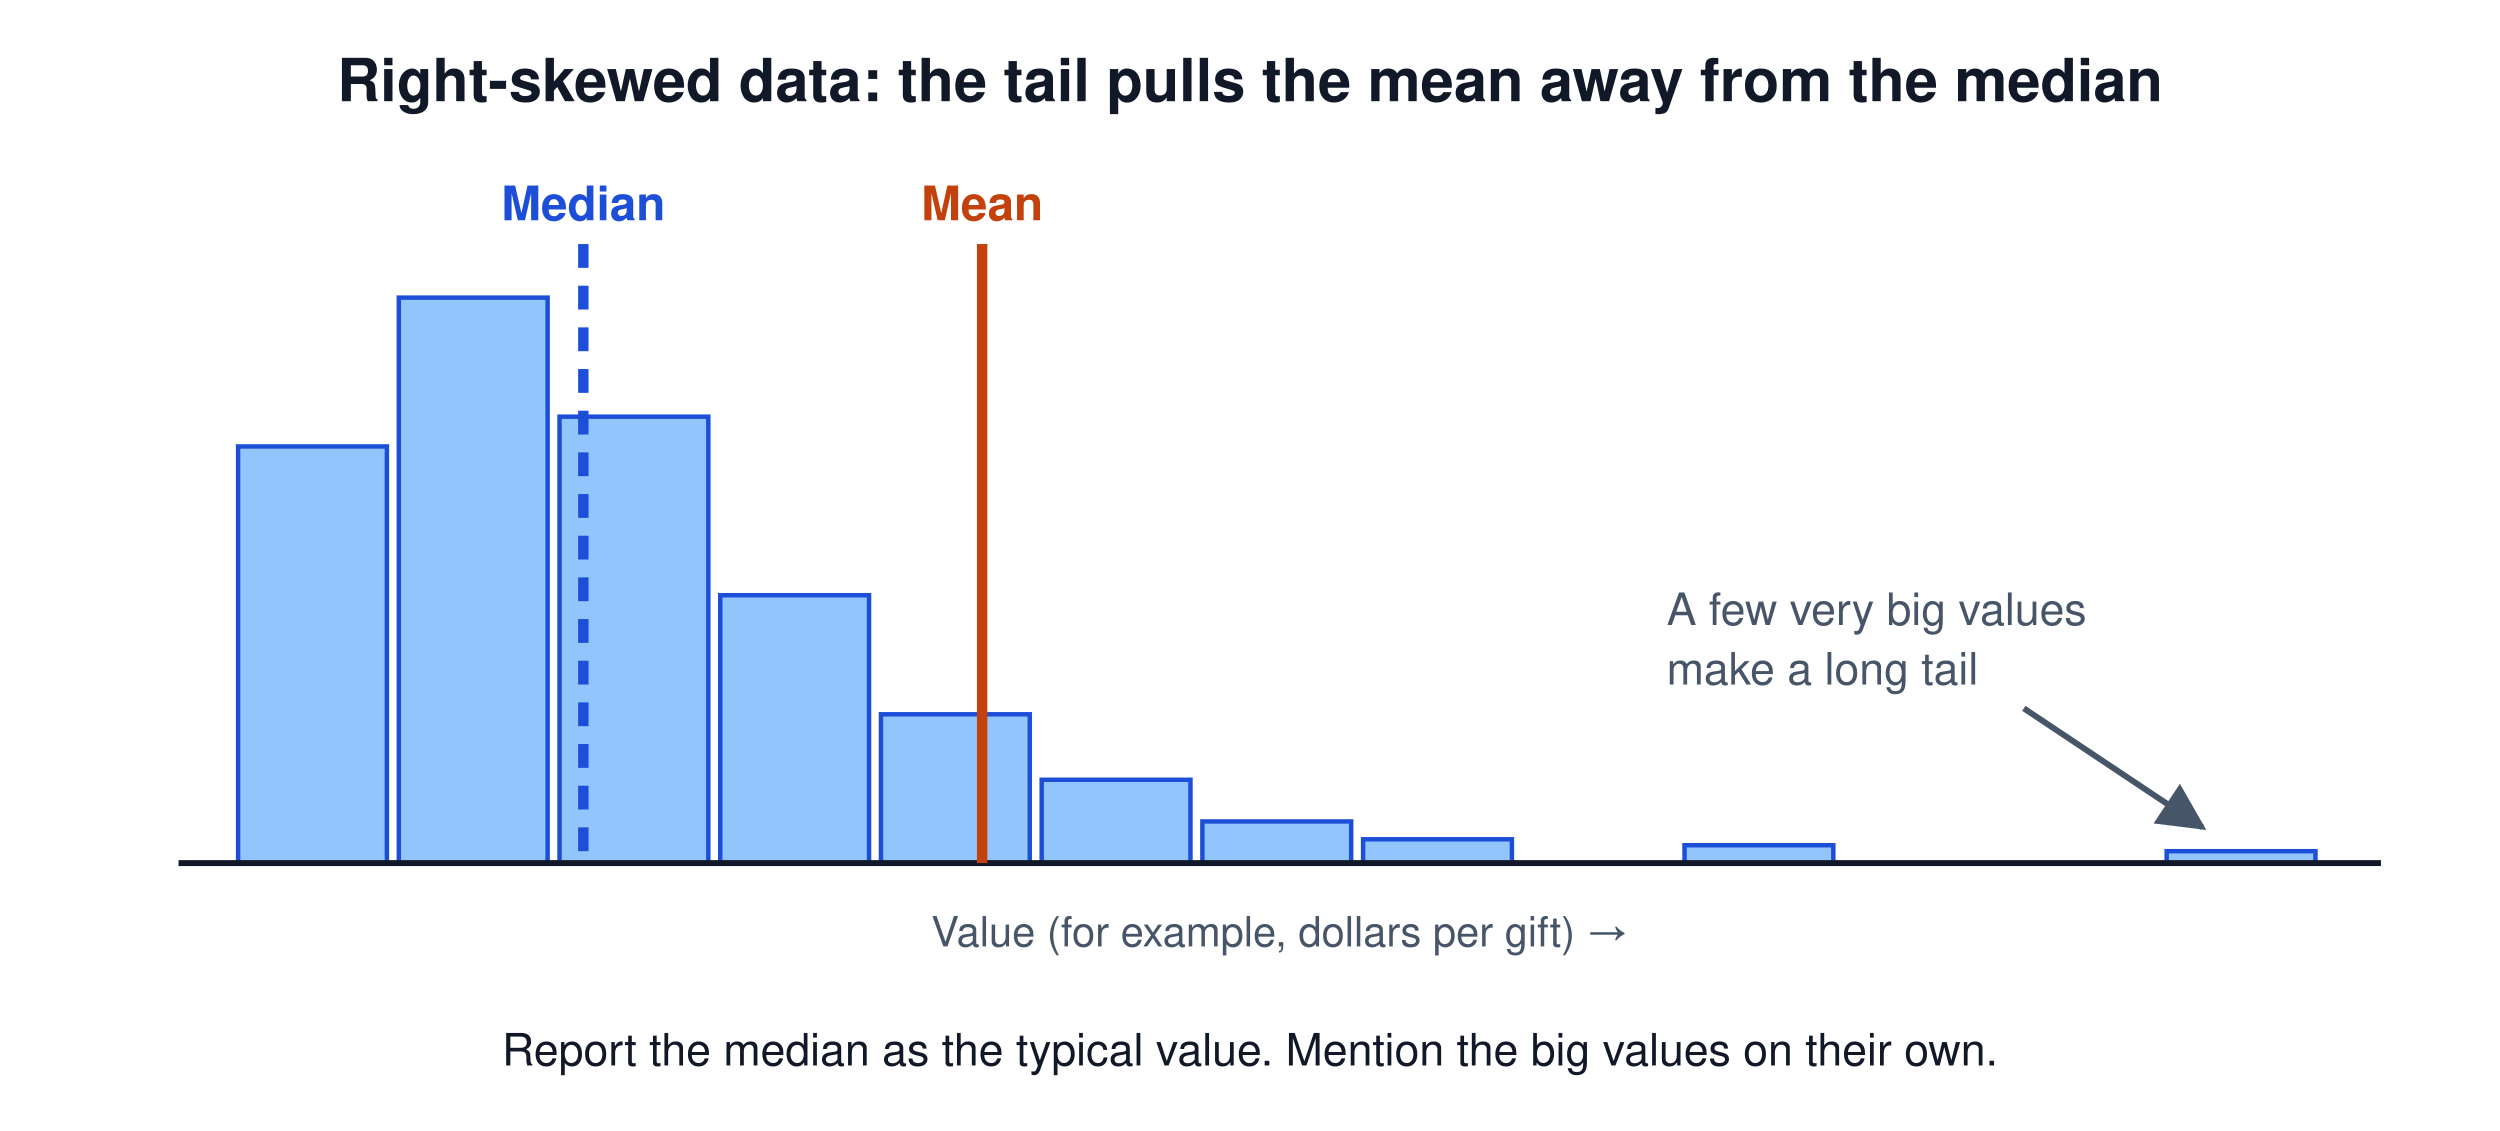
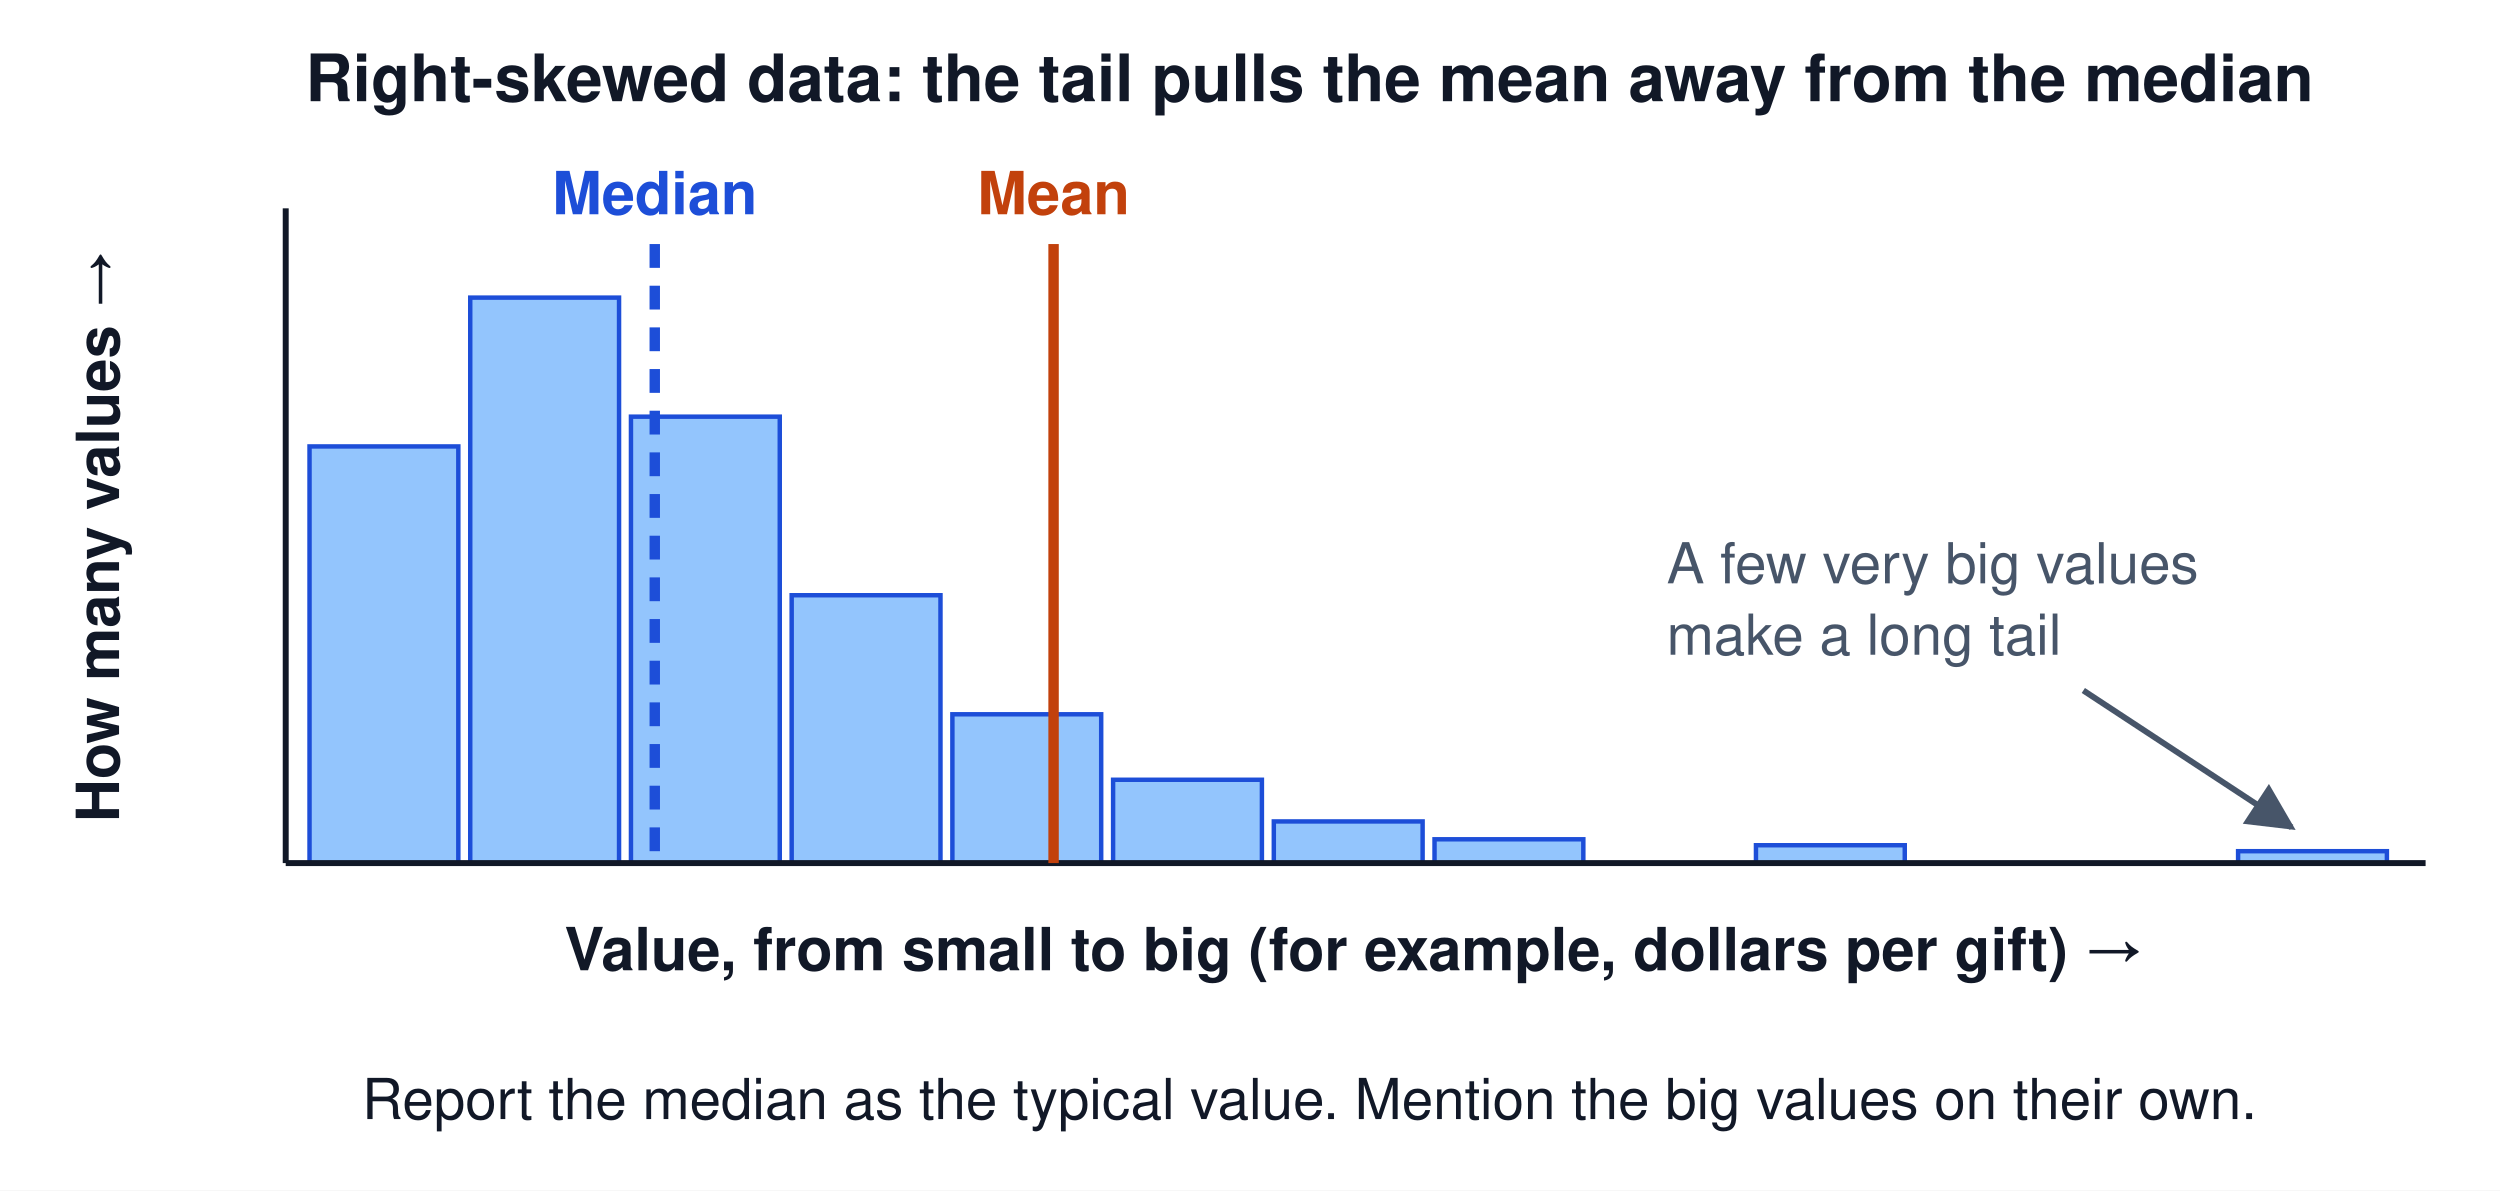
- <svg xmlns="http://www.w3.org/2000/svg" viewBox="0 0 840 380" width="840" height="380" font-family="Helvetica, Arial, sans-serif" role="img" aria-labelledby="t d">
+ <svg xmlns="http://www.w3.org/2000/svg" viewBox="0 0 840 400" width="840" height="400" font-family="Helvetica, Arial, sans-serif" role="img" aria-labelledby="t d">
  <defs>
    <marker id="a" viewBox="0 0 10 10" refX="9" refY="5" markerWidth="8" markerHeight="8" orient="auto">
      <path d="M0,0 L10,5 L0,10 z" fill="#475569" />
    </marker>
  </defs>
-   <rect width="840" height="380" fill="#ffffff" />
-   <text x="420" y="34" text-anchor="middle" font-size="20" font-weight="bold" fill="#111827">Right-skewed data: the tail pulls the mean away from the median</text>
+   <rect width="840" height="400" fill="#ffffff" />
+   <text x="440" y="34" text-anchor="middle" font-size="22" font-weight="bold" fill="#111827">Right-skewed data: the tail pulls the mean away from the median</text>
  <g fill="#93C5FD" stroke="#1D4ED8" stroke-width="1.5">
-     <rect x="80" y="150" width="50" height="140" />
-     <rect x="134" y="100" width="50" height="190" />
-     <rect x="188" y="140" width="50" height="150" />
-     <rect x="242" y="200" width="50" height="90" />
-     <rect x="296" y="240" width="50" height="50" />
-     <rect x="350" y="262" width="50" height="28" />
-     <rect x="404" y="276" width="50" height="14" />
-     <rect x="458" y="282" width="50" height="8" />
-     <rect x="566" y="284" width="50" height="6" />
-     <rect x="728" y="286" width="50" height="4" />
+     <rect x="104" y="150" width="50" height="140" />
+     <rect x="158" y="100" width="50" height="190" />
+     <rect x="212" y="140" width="50" height="150" />
+     <rect x="266" y="200" width="50" height="90" />
+     <rect x="320" y="240" width="50" height="50" />
+     <rect x="374" y="262" width="50" height="28" />
+     <rect x="428" y="276" width="50" height="14" />
+     <rect x="482" y="282" width="50" height="8" />
+     <rect x="590" y="284" width="50" height="6" />
+     <rect x="752" y="286" width="50" height="4" />
  </g>
-   <line x1="60" y1="290" x2="800" y2="290" stroke="#111827" stroke-width="2" />
-   <line x1="196" y1="82" x2="196" y2="290" stroke="#1D4ED8" stroke-width="3.5" stroke-dasharray="8 6" />
-   <text x="196" y="74" text-anchor="middle" font-size="16" font-weight="bold" fill="#1D4ED8">Median</text>
-   <line x1="330" y1="82" x2="330" y2="290" stroke="#C2410C" stroke-width="3.5" />
-   <text x="330" y="74" text-anchor="middle" font-size="16" font-weight="bold" fill="#C2410C">Mean</text>
-   <text x="560" y="210" font-size="15" fill="#475569">A few very big values</text>
-   <text x="560" y="230" font-size="15" fill="#475569">make a long tail</text>
-   <line x1="680" y1="238" x2="740" y2="278" stroke="#475569" stroke-width="2" marker-end="url(#a)" />
-   <text x="430" y="318" text-anchor="middle" font-size="14" fill="#475569">Value (for example, dollars per gift) →</text>
-   <text x="420" y="358" text-anchor="middle" font-size="15" fill="#111827">Report the median as the typical value. Mention the big values on their own.</text>
+   <line x1="96" y1="290" x2="815" y2="290" stroke="#111827" stroke-width="2" />
+   <line x1="96" y1="70" x2="96" y2="290" stroke="#111827" stroke-width="2" />
+   <line x1="220" y1="82" x2="220" y2="290" stroke="#1D4ED8" stroke-width="3.5" stroke-dasharray="8 6" />
+   <text x="220" y="72" text-anchor="middle" font-size="20" font-weight="bold" fill="#1D4ED8">Median</text>
+   <line x1="354" y1="82" x2="354" y2="290" stroke="#C2410C" stroke-width="3.5" />
+   <text x="354" y="72" text-anchor="middle" font-size="20" font-weight="bold" fill="#C2410C">Mean</text>
+   <text x="560" y="196" font-size="19" fill="#475569">A few very big values</text>
+   <text x="560" y="220" font-size="19" fill="#475569">make a long tail</text>
+   <line x1="700" y1="232" x2="770" y2="278" stroke="#475569" stroke-width="2" marker-end="url(#a)" />
+   <text x="455" y="326" text-anchor="middle" font-size="20" font-weight="bold" fill="#111827">Value, from small to big (for example, dollars per gift) →</text>
+   <text x="40" y="180" text-anchor="middle" font-size="20" font-weight="bold" fill="#111827" transform="rotate(-90 40 180)">How many values →</text>
+   <text x="440" y="376" text-anchor="middle" font-size="19" fill="#111827">Report the median as the typical value. Mention the big values on their own.</text>
</svg>
